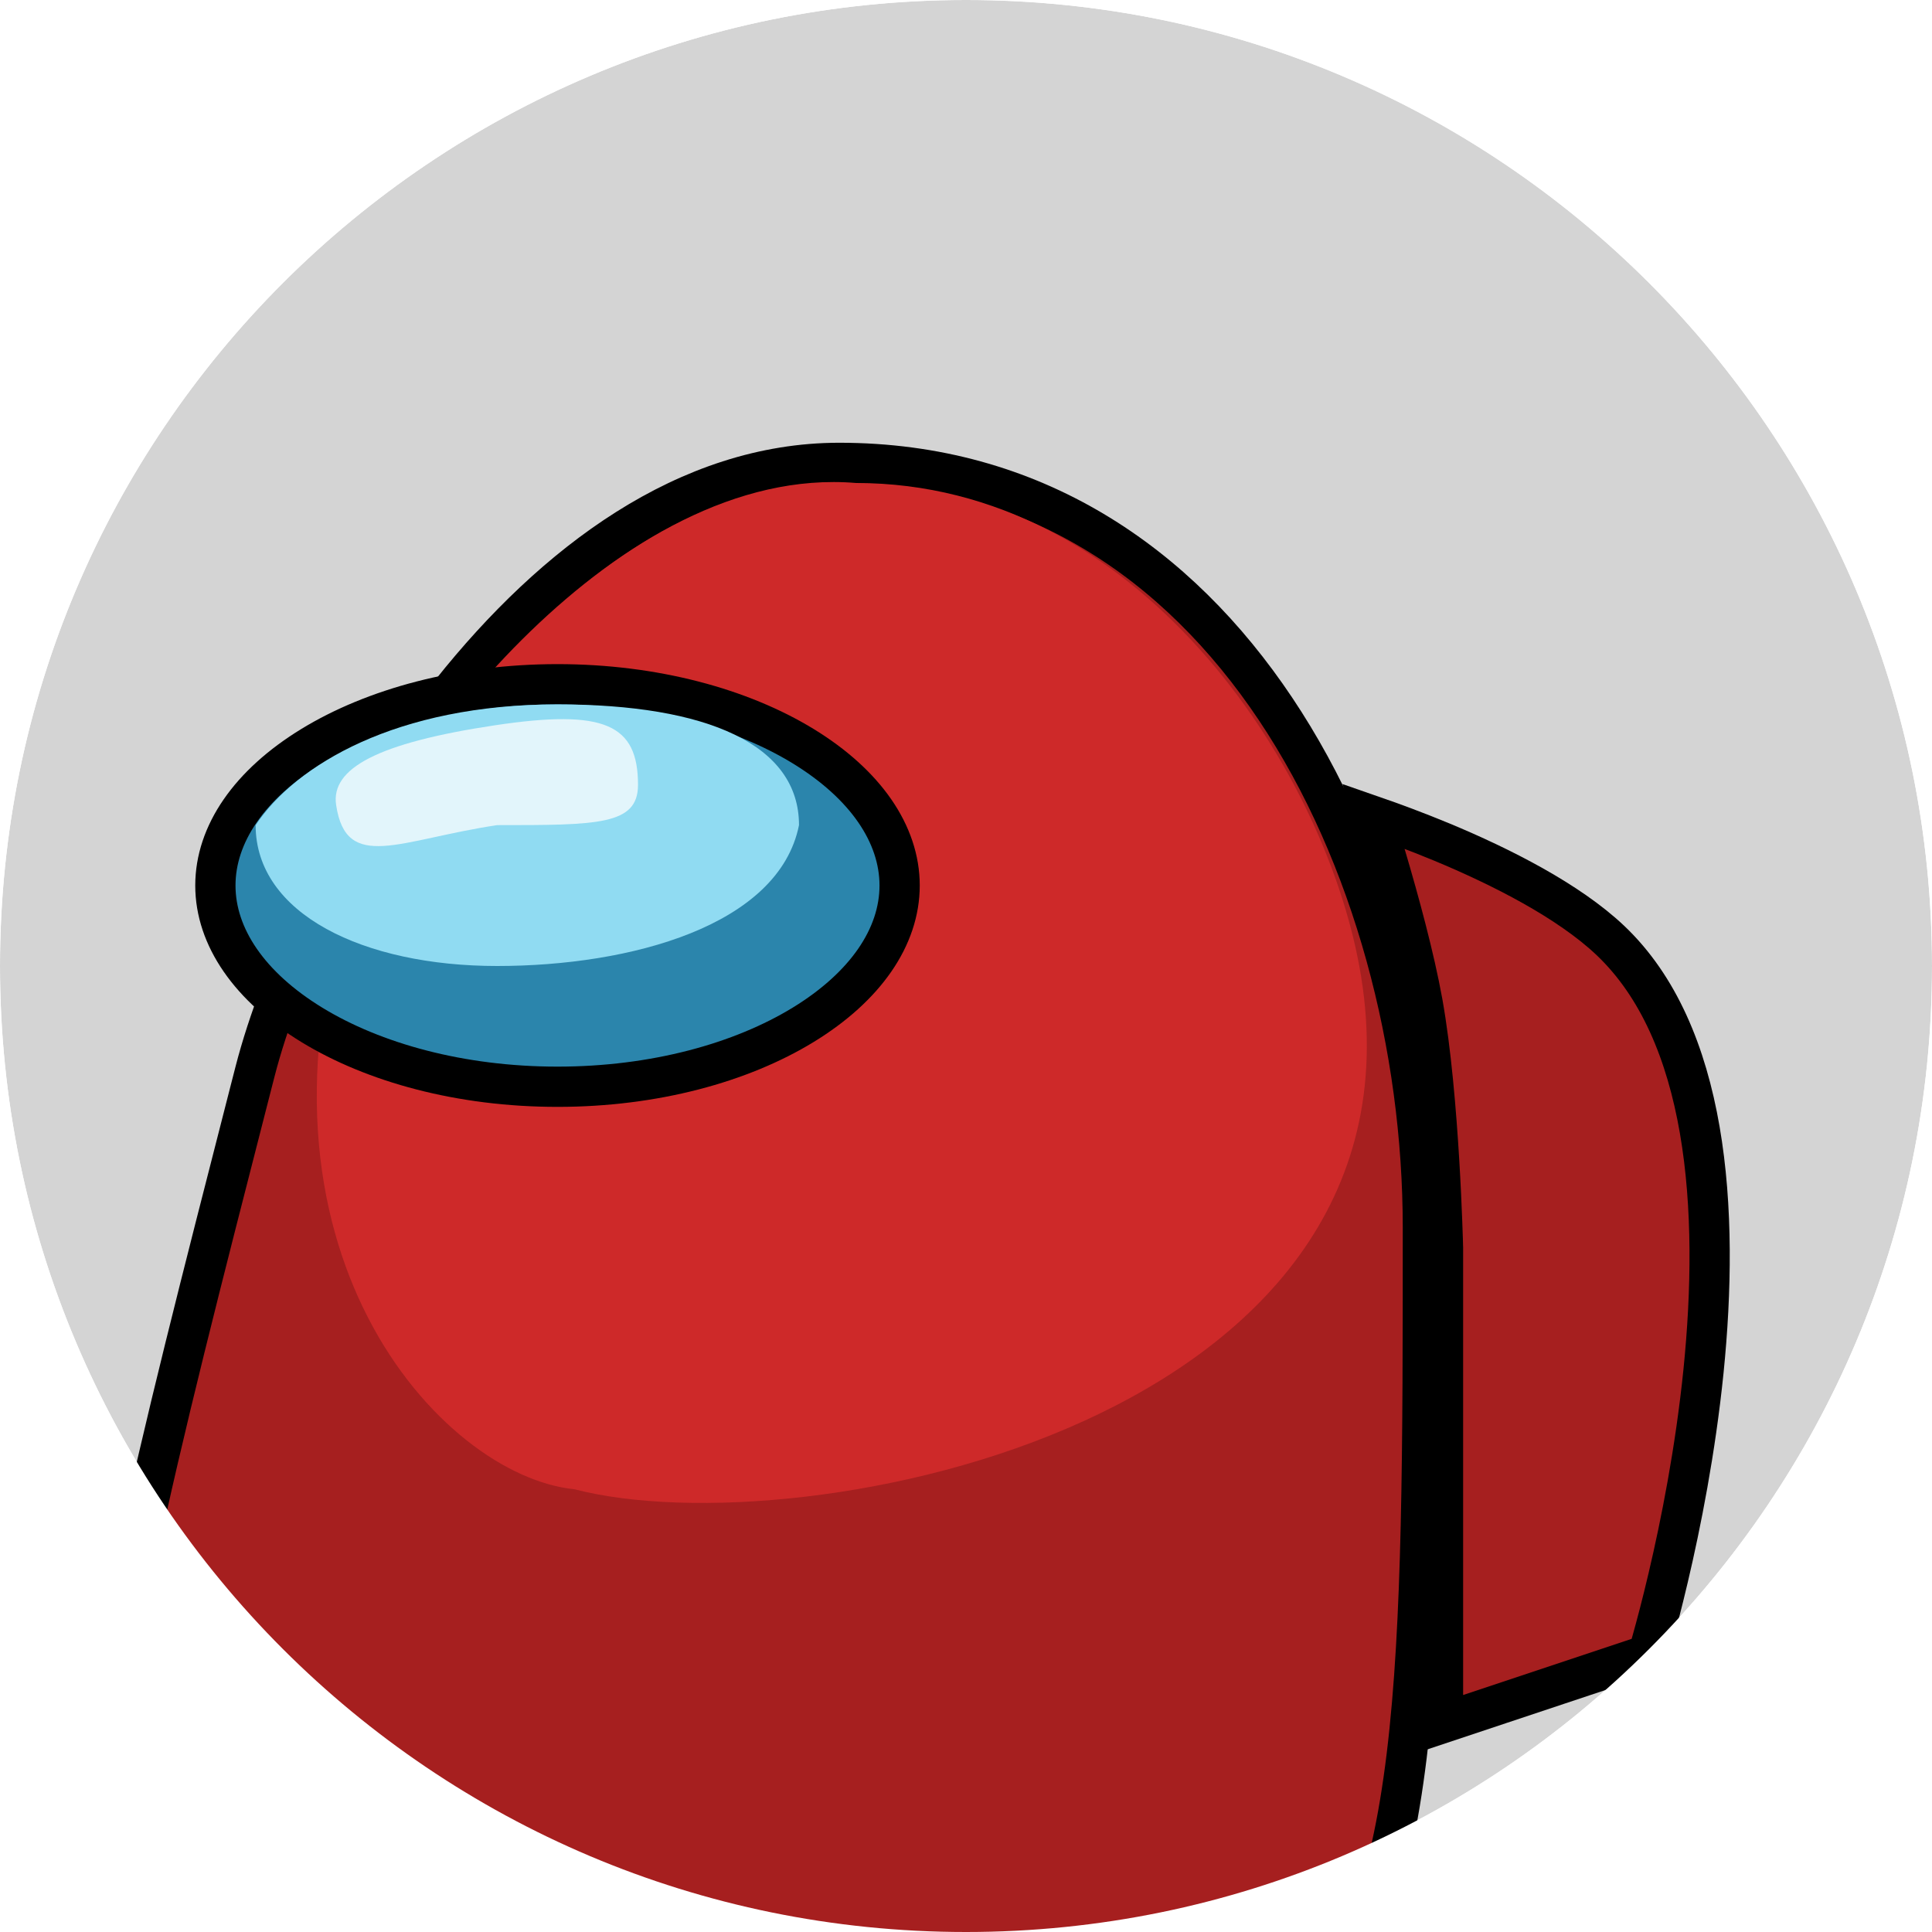
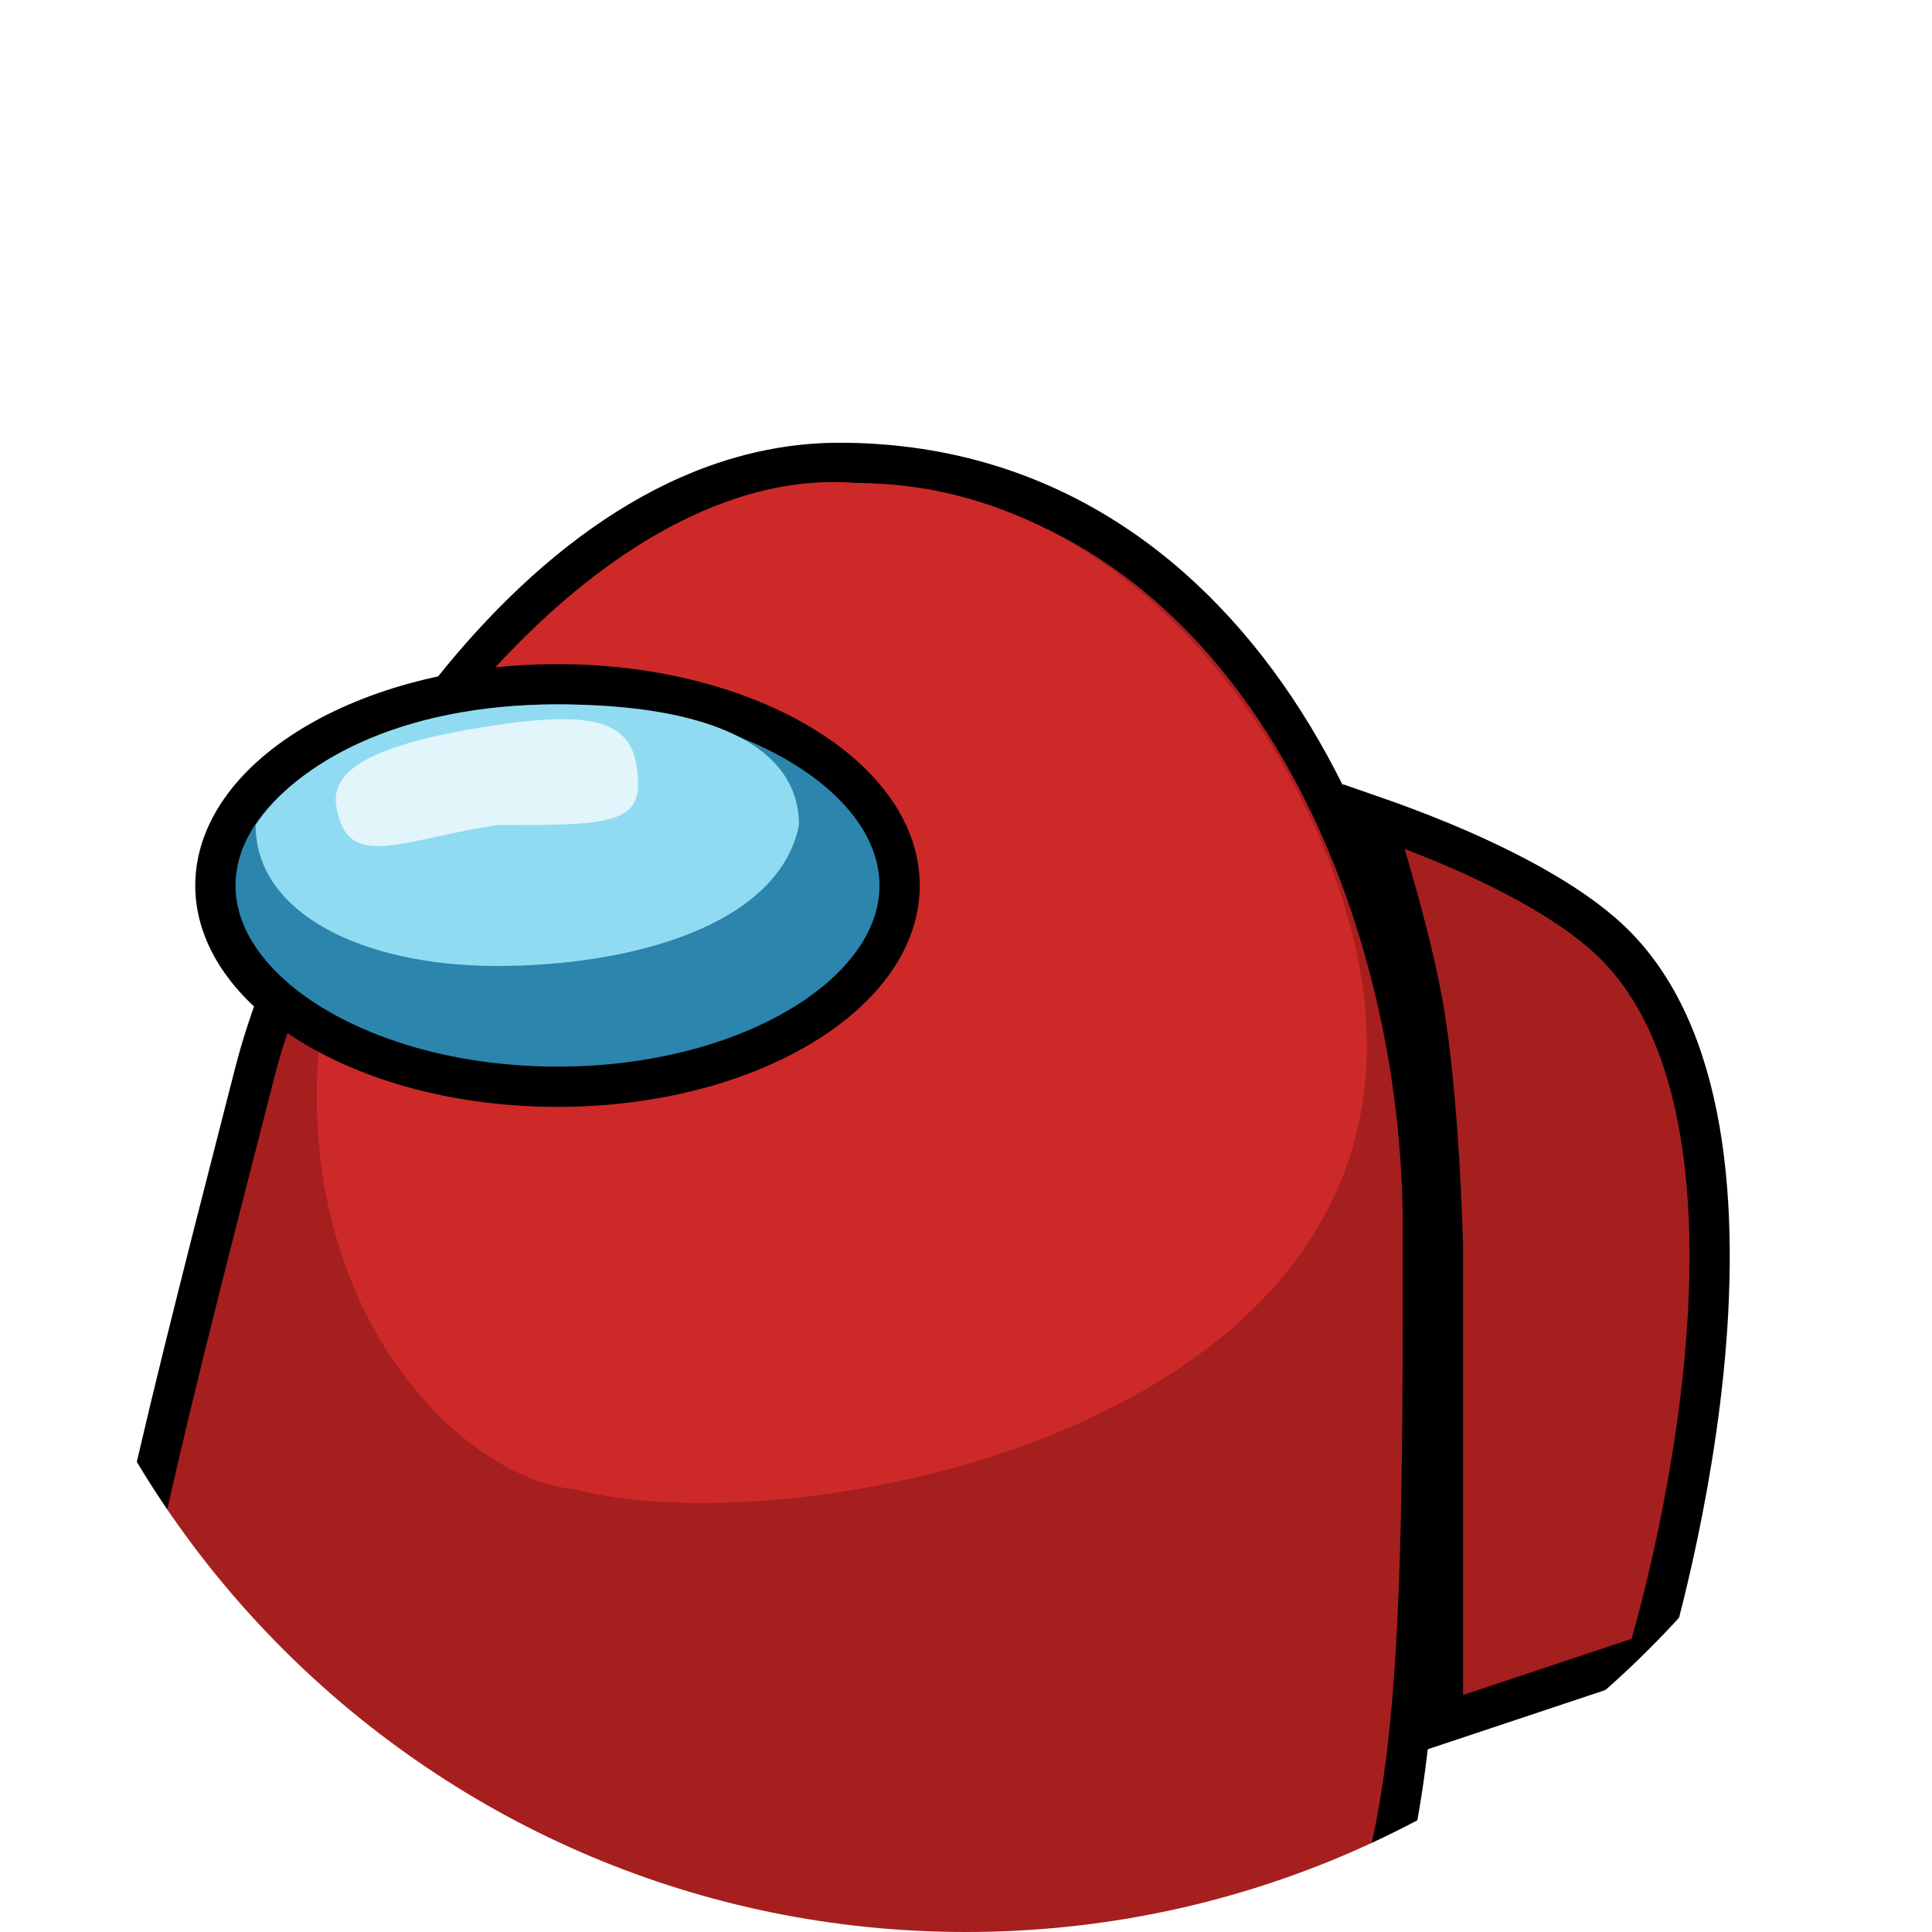
<svg xmlns="http://www.w3.org/2000/svg" width="48" height="48" viewBox="0 0 48 48" fill="none">
  <mask id="mask0_56_14" style="mask-type:alpha" maskUnits="userSpaceOnUse" x="0" y="0" width="48" height="48">
    <rect width="48" height="48" rx="24" fill="#E9E9E9" />
  </mask>
  <g mask="url(#mask0_56_14)">
-     <circle cx="24" cy="24" r="24" fill="#D4D4D4" />
    <path d="M9.954 50.011L9.879 49.995L9.803 50.002C7.193 50.251 5.449 50.078 4.331 49.474C3.27 48.901 2.684 47.886 2.537 46.145C2.387 44.38 2.701 41.958 3.38 38.72C4.033 35.602 5.014 31.776 6.208 27.122C6.25 26.957 6.293 26.791 6.336 26.624C6.959 24.193 8.675 20.382 11.22 17.186C13.773 13.982 17.074 11.5 20.851 11.5C25.656 11.5 29.263 13.983 31.689 17.611C34.124 21.251 35.351 26.025 35.351 30.5C35.351 36.013 35.35 40.321 34.949 43.619C34.546 46.924 33.752 49.098 32.266 50.442C30.785 51.78 28.508 52.39 24.896 52.289C21.289 52.189 16.454 51.386 9.954 50.011Z" fill="#A61F1F" stroke="black" />
    <path d="M33.771 24C35.858 35.33 19.95 38.476 14.271 37C10.95 36.668 5.771 31 8.771 22C9.771 19 15.351 11.5 21.271 12C28.271 12 32.851 19 33.771 24Z" fill="#CE2929" />
    <path d="M22.351 22C22.351 23.279 21.5 24.517 19.954 25.462C18.416 26.402 16.259 27 13.851 27C11.442 27 9.285 26.402 7.747 25.462C6.201 24.517 5.351 23.279 5.351 22C5.351 20.721 6.201 19.483 7.747 18.538C9.285 17.598 11.442 17 13.851 17C16.259 17 18.416 17.598 19.954 18.538C21.5 19.483 22.351 20.721 22.351 22Z" fill="#2B85AC" stroke="black" />
    <path d="M19.851 20.5C19.351 23 15.664 24 12.351 24C9.037 24 6.351 22.709 6.351 20.5C7.351 19 9.851 17.5 13.851 17.5C17.575 17.5 19.851 18.5 19.851 20.5Z" fill="#90DBF2" />
    <path d="M15.851 19.5C15.851 20.5 14.851 20.5 12.351 20.5C9.923 20.864 8.602 21.681 8.351 20C8.215 19.094 9.371 18.458 12.301 18.019C15.029 17.61 15.851 18 15.851 19.5Z" fill="#E2F5FB" />
    <path d="M40.946 41.108L35.851 42.806V31H35.851L35.85 30.988L35.351 31L35.85 30.988L35.85 30.988L35.85 30.988L35.85 30.985L35.85 30.977L35.849 30.945L35.846 30.822C35.843 30.716 35.838 30.561 35.83 30.369C35.816 29.985 35.792 29.448 35.755 28.838C35.682 27.623 35.555 26.099 35.343 24.912C35.141 23.788 34.76 22.391 34.433 21.286C34.322 20.911 34.217 20.568 34.126 20.277C34.584 20.436 35.178 20.654 35.827 20.923C37.291 21.532 38.968 22.379 40.007 23.363C41.212 24.505 41.9 26.166 42.23 28.075C42.559 29.981 42.523 32.089 42.323 34.066C42.122 36.039 41.76 37.863 41.446 39.195C41.29 39.86 41.146 40.401 41.041 40.775C41.004 40.907 40.972 41.019 40.946 41.108Z" fill="#A61F1F" stroke="black" />
  </g>
</svg>
